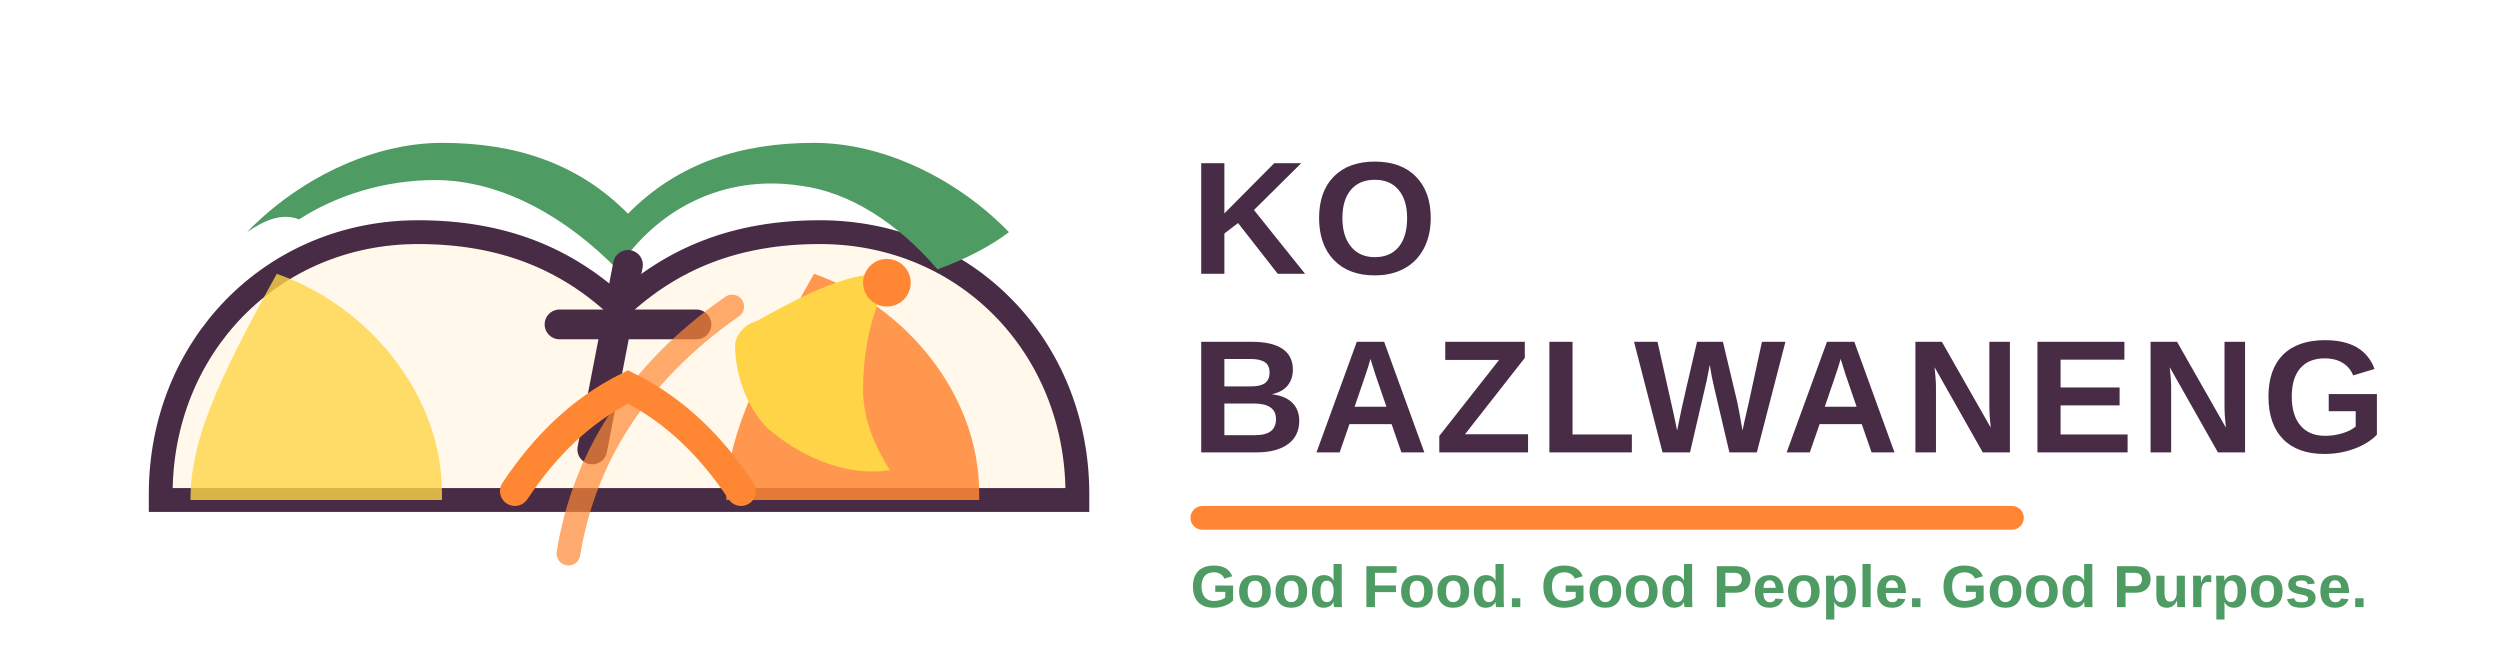
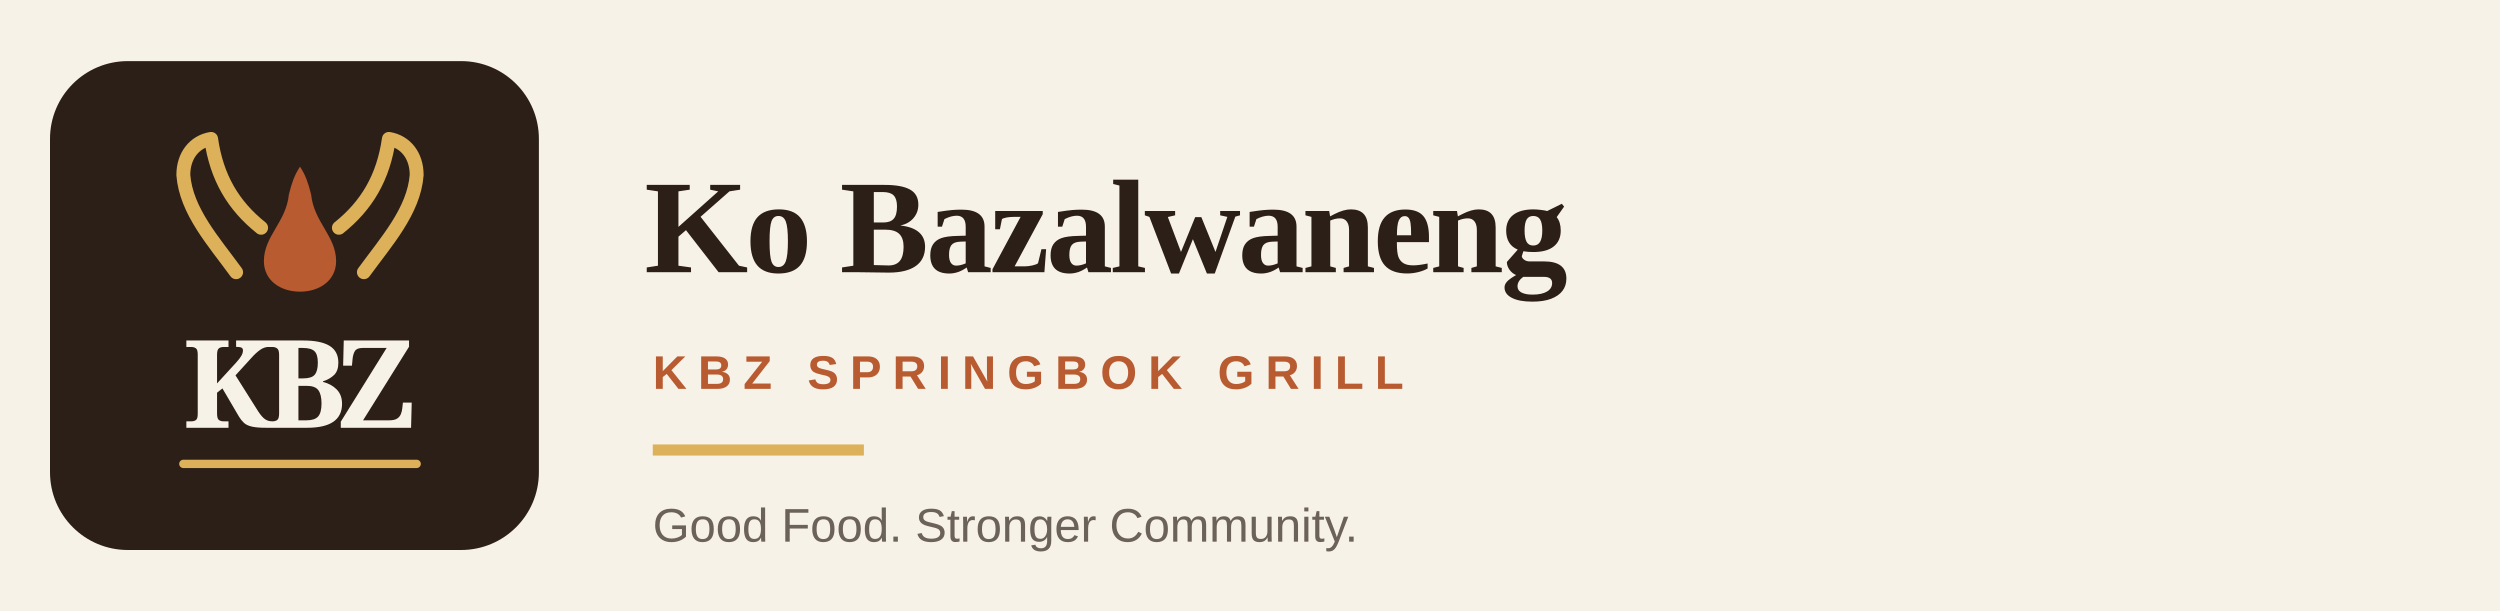
- <svg xmlns="http://www.w3.org/2000/svg" width="840" height="220" viewBox="0 0 840 220" fill="none">
-   <rect width="840" height="220" fill="transparent" />
-   <g transform="translate(0 8)">
-     <path d="M54 158C54 108.5 91.4 70 140.5 70C168.7 70 190.3 78.8 208 95.4C225.7 78.8 247.3 70 275.5 70C324.6 70 362 108.5 362 158V160H54V158Z" fill="#FFF8EB" stroke="#482C46" stroke-width="8" />
-     <path d="M93 84C124.4 95 148.5 125.1 148.5 157.5V160H64C64 140.3 72.7 120.7 93 84Z" fill="#FFD447" opacity="0.8" />
-     <path d="M273.5 84C304.9 95 329 125.1 329 157.5V160H244C244 140.3 252.7 120.7 273.5 84Z" fill="#FF8733" opacity="0.85" />
-     <path d="M83 70C99.7 52.7 124.5 40 148.5 40C172.8 40 194 46.6 211 63.8C228 46.6 249.2 40 273.5 40C297.5 40 322.3 52.7 339 70C333.1 74.5 324.7 79 315 82.5C301.6 66.9 285.4 56.5 269 54.4C242.7 50.4 220.3 62.7 207.4 82.5C190.7 65.4 168.9 52.5 146.1 52.5C129 52.5 112.7 57.8 100.5 65.7C94.3 63.3 88.3 66.4 83 70Z" fill="#4E9B63" />
-     <path d="M211 81L199 143" stroke="#482C46" stroke-width="10" stroke-linecap="round" />
-     <path d="M188 101H234" stroke="#482C46" stroke-width="10" stroke-linecap="round" />
-     <path d="M173 157C183 142 195 130 211 122C227 130 239 142 249 157" stroke="#FF8733" stroke-width="10" stroke-linecap="round" />
-     <path d="M254 100C272 90 286 83 300 84C293 95 290 109 290 123C290 133 294 142 299 150C286 152 271 147 258 136C251 129 247 118 247 108C247 105 250 101 254 100Z" fill="#FFD447" />
-     <path d="M246 95C213 118 196 147 191 178" stroke="#FF8733" stroke-width="8" stroke-linecap="round" opacity="0.7" />
-     <circle cx="298" cy="87" r="8" fill="#FF8733" />
+ <svg xmlns="http://www.w3.org/2000/svg" viewBox="0 0 900 220" role="img" aria-labelledby="title">
+   <rect width="900" height="220" fill="#f7f2e8" />
+   <g transform="translate(18 22)">
+     <rect width="176" height="176" rx="28" fill="#2b1f18" />
+     <path d="M67 76C59 65 49 54 48 41c0-7 4-12 10-13 2 14 8 24 18 32m37 16c8-11 18-22 19-35 0-7-4-12-10-13-2 14-8 24-18 32" fill="none" stroke="#ddb15a" stroke-linecap="round" stroke-linejoin="round" stroke-width="5" />
+     <path d="M86 48c-1 10-9 15-9 24 0 7 6 11 13 11s13-4 13-11c0-9-8-14-9-24-1-4-2-7-4-10-2 3-3 6-4 10Z" fill="#b95b31" />
+     <text x="90" y="132" fill="#f7f2e8" font-family="Georgia,serif" font-size="44" font-weight="700" letter-spacing="-3" text-anchor="middle">KBZ</text>
+     <path d="M48 145h84" stroke="#ddb15a" stroke-linecap="round" stroke-width="3" />
  </g>
-   <g transform="translate(400 18)">
-     <text x="0" y="74" font-family="Verdana, Arial, sans-serif" font-weight="900" font-size="54" fill="#482C46" letter-spacing="2">KO</text>
-     <text x="0" y="134" font-family="Verdana, Arial, sans-serif" font-weight="900" font-size="54" fill="#482C46" letter-spacing="2">BAZLWANENG</text>
-     <rect x="0" y="152" width="280" height="8" rx="4" fill="#FF8733" />
-     <text x="0" y="186" font-family="Arial, sans-serif" font-size="20" fill="#4E9B63" font-weight="700">Good Food. Good People. Good Purpose.</text>
-   </g>
+   <text x="232" y="98" fill="#2b1f18" font-family="Georgia,'Times New Roman',serif" font-size="48" font-weight="600" letter-spacing="-1">Ko Bazalwaneng</text>
+   <text x="235" y="140" fill="#b95b31" font-family="Arial,sans-serif" font-size="17" font-weight="700" letter-spacing="4">KBZ SPRINGBOK GRILL</text>
+   <path d="M235 162h76" stroke="#ddb15a" stroke-width="4" />
+   <text x="235" y="195" fill="#6b6259" font-family="Arial,sans-serif" font-size="17">Good Food. Stronger Community.</text>
</svg>
